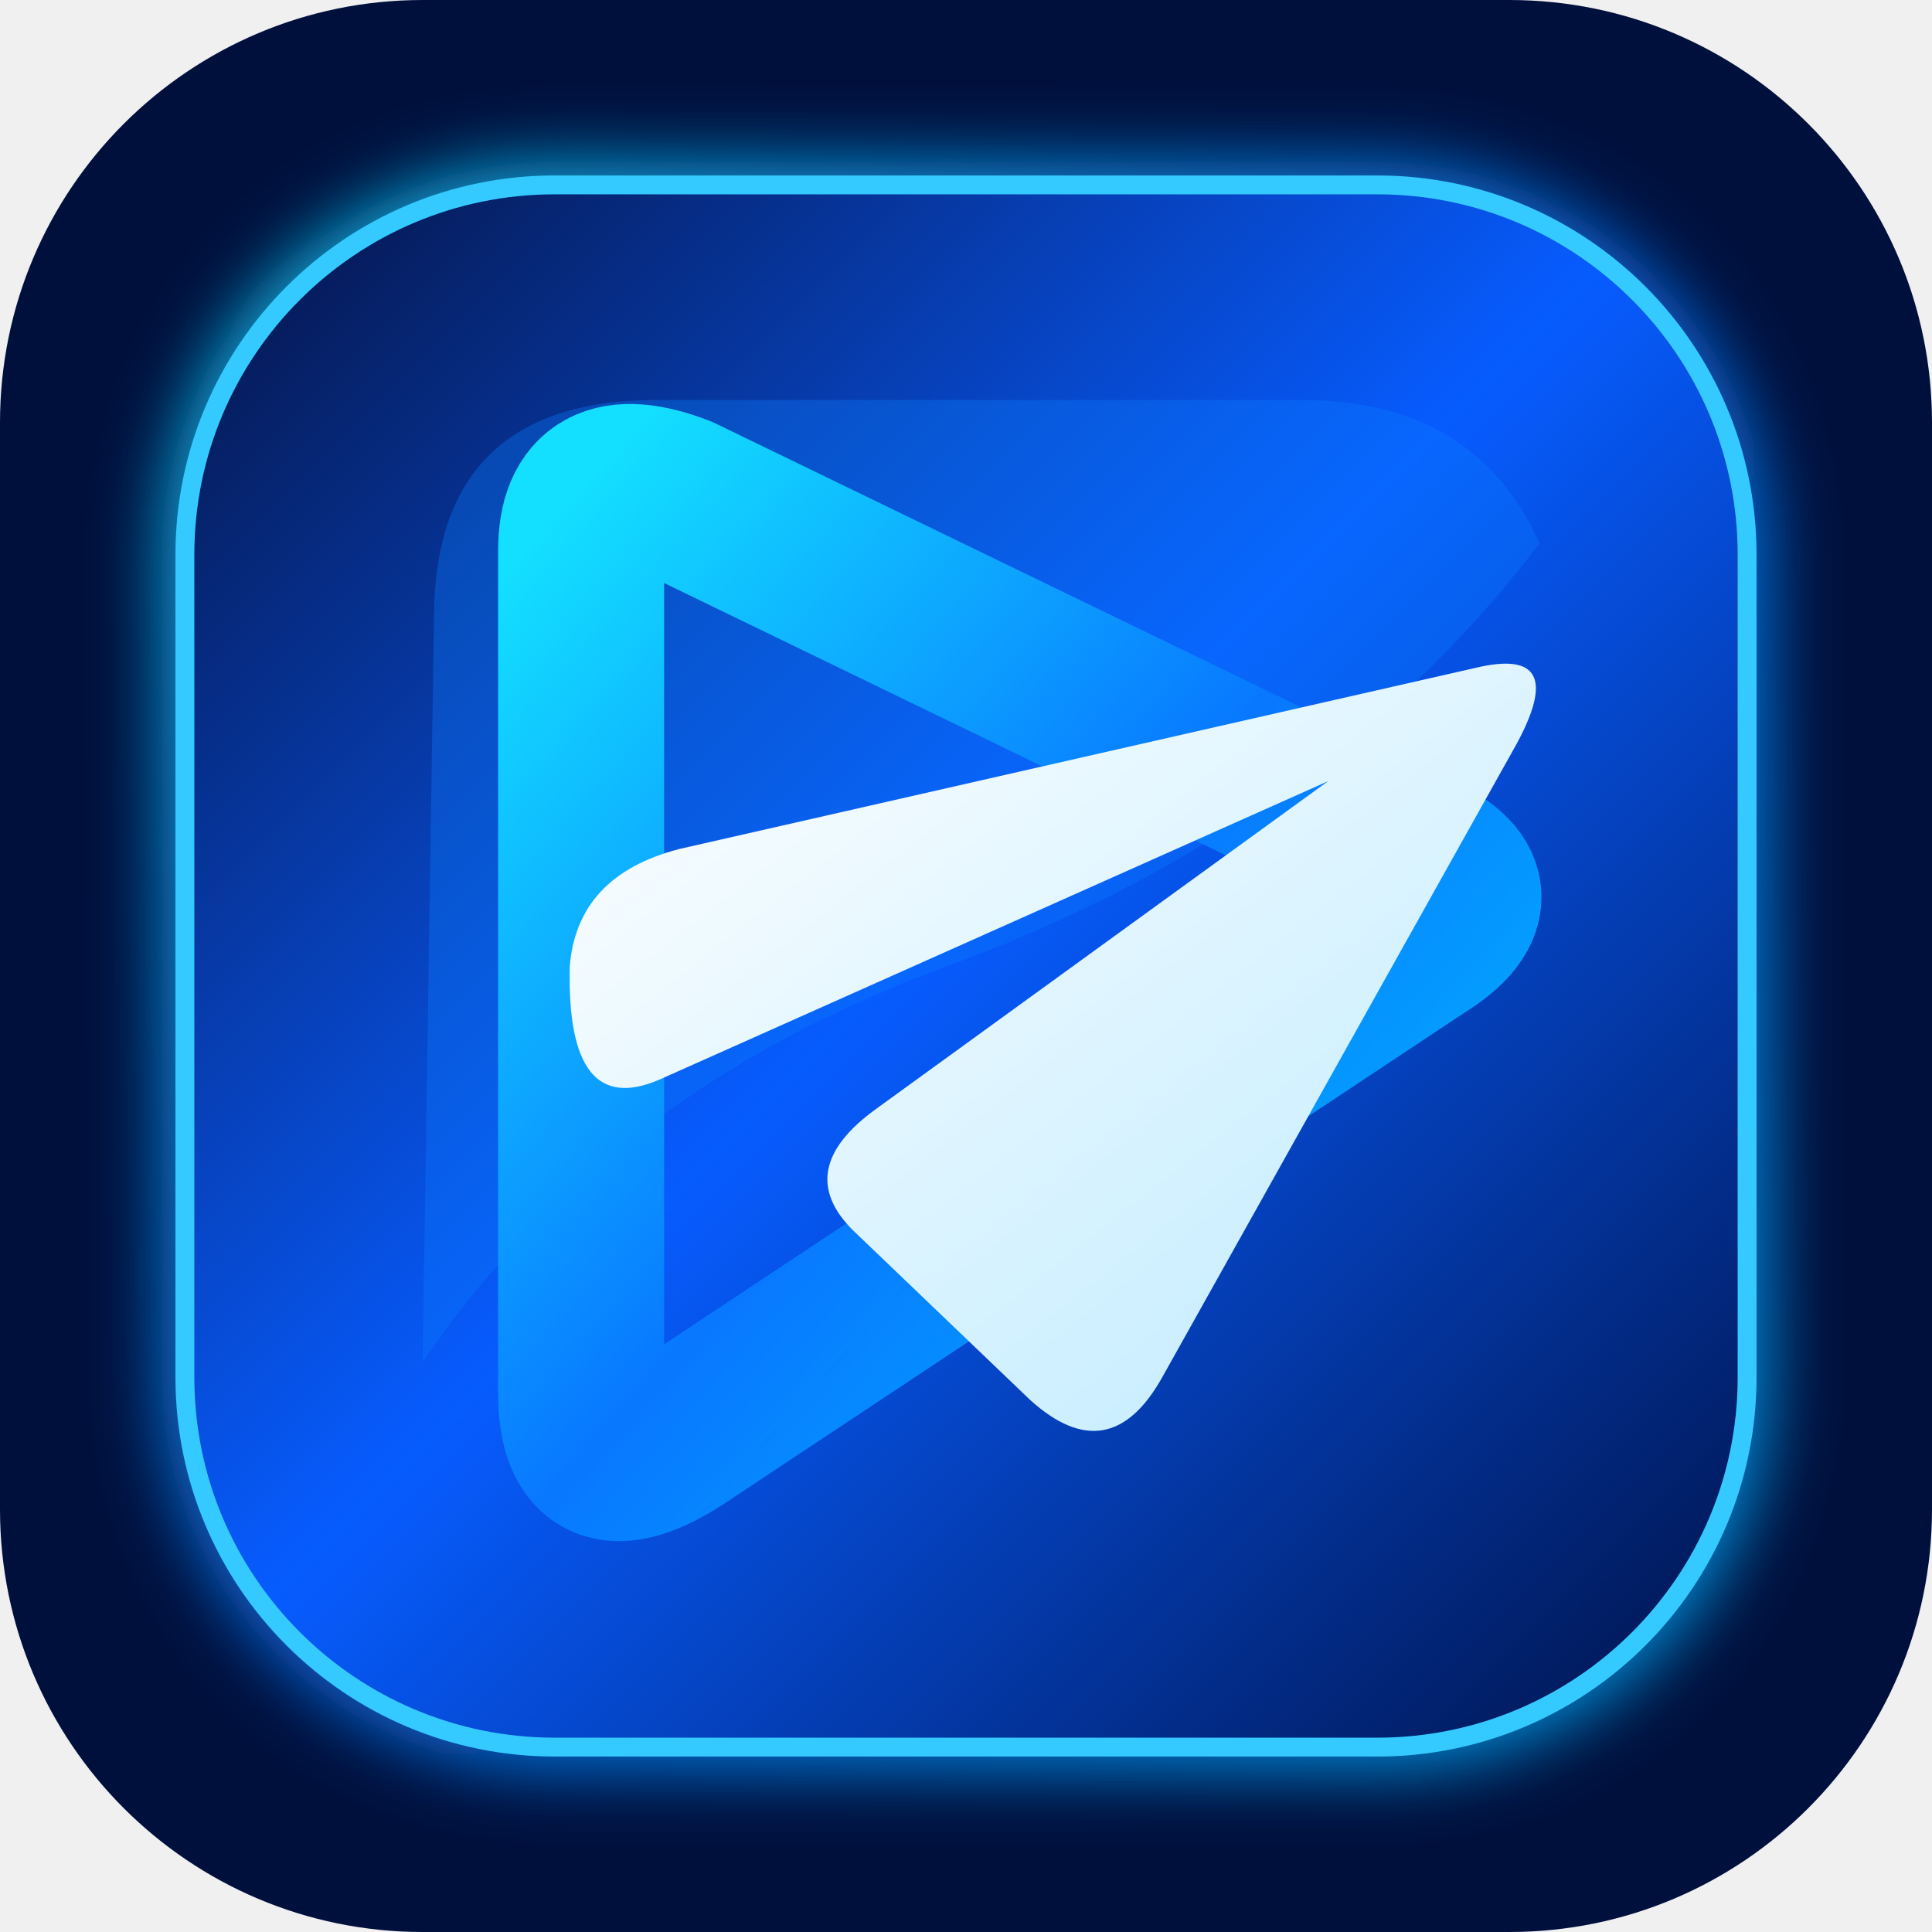
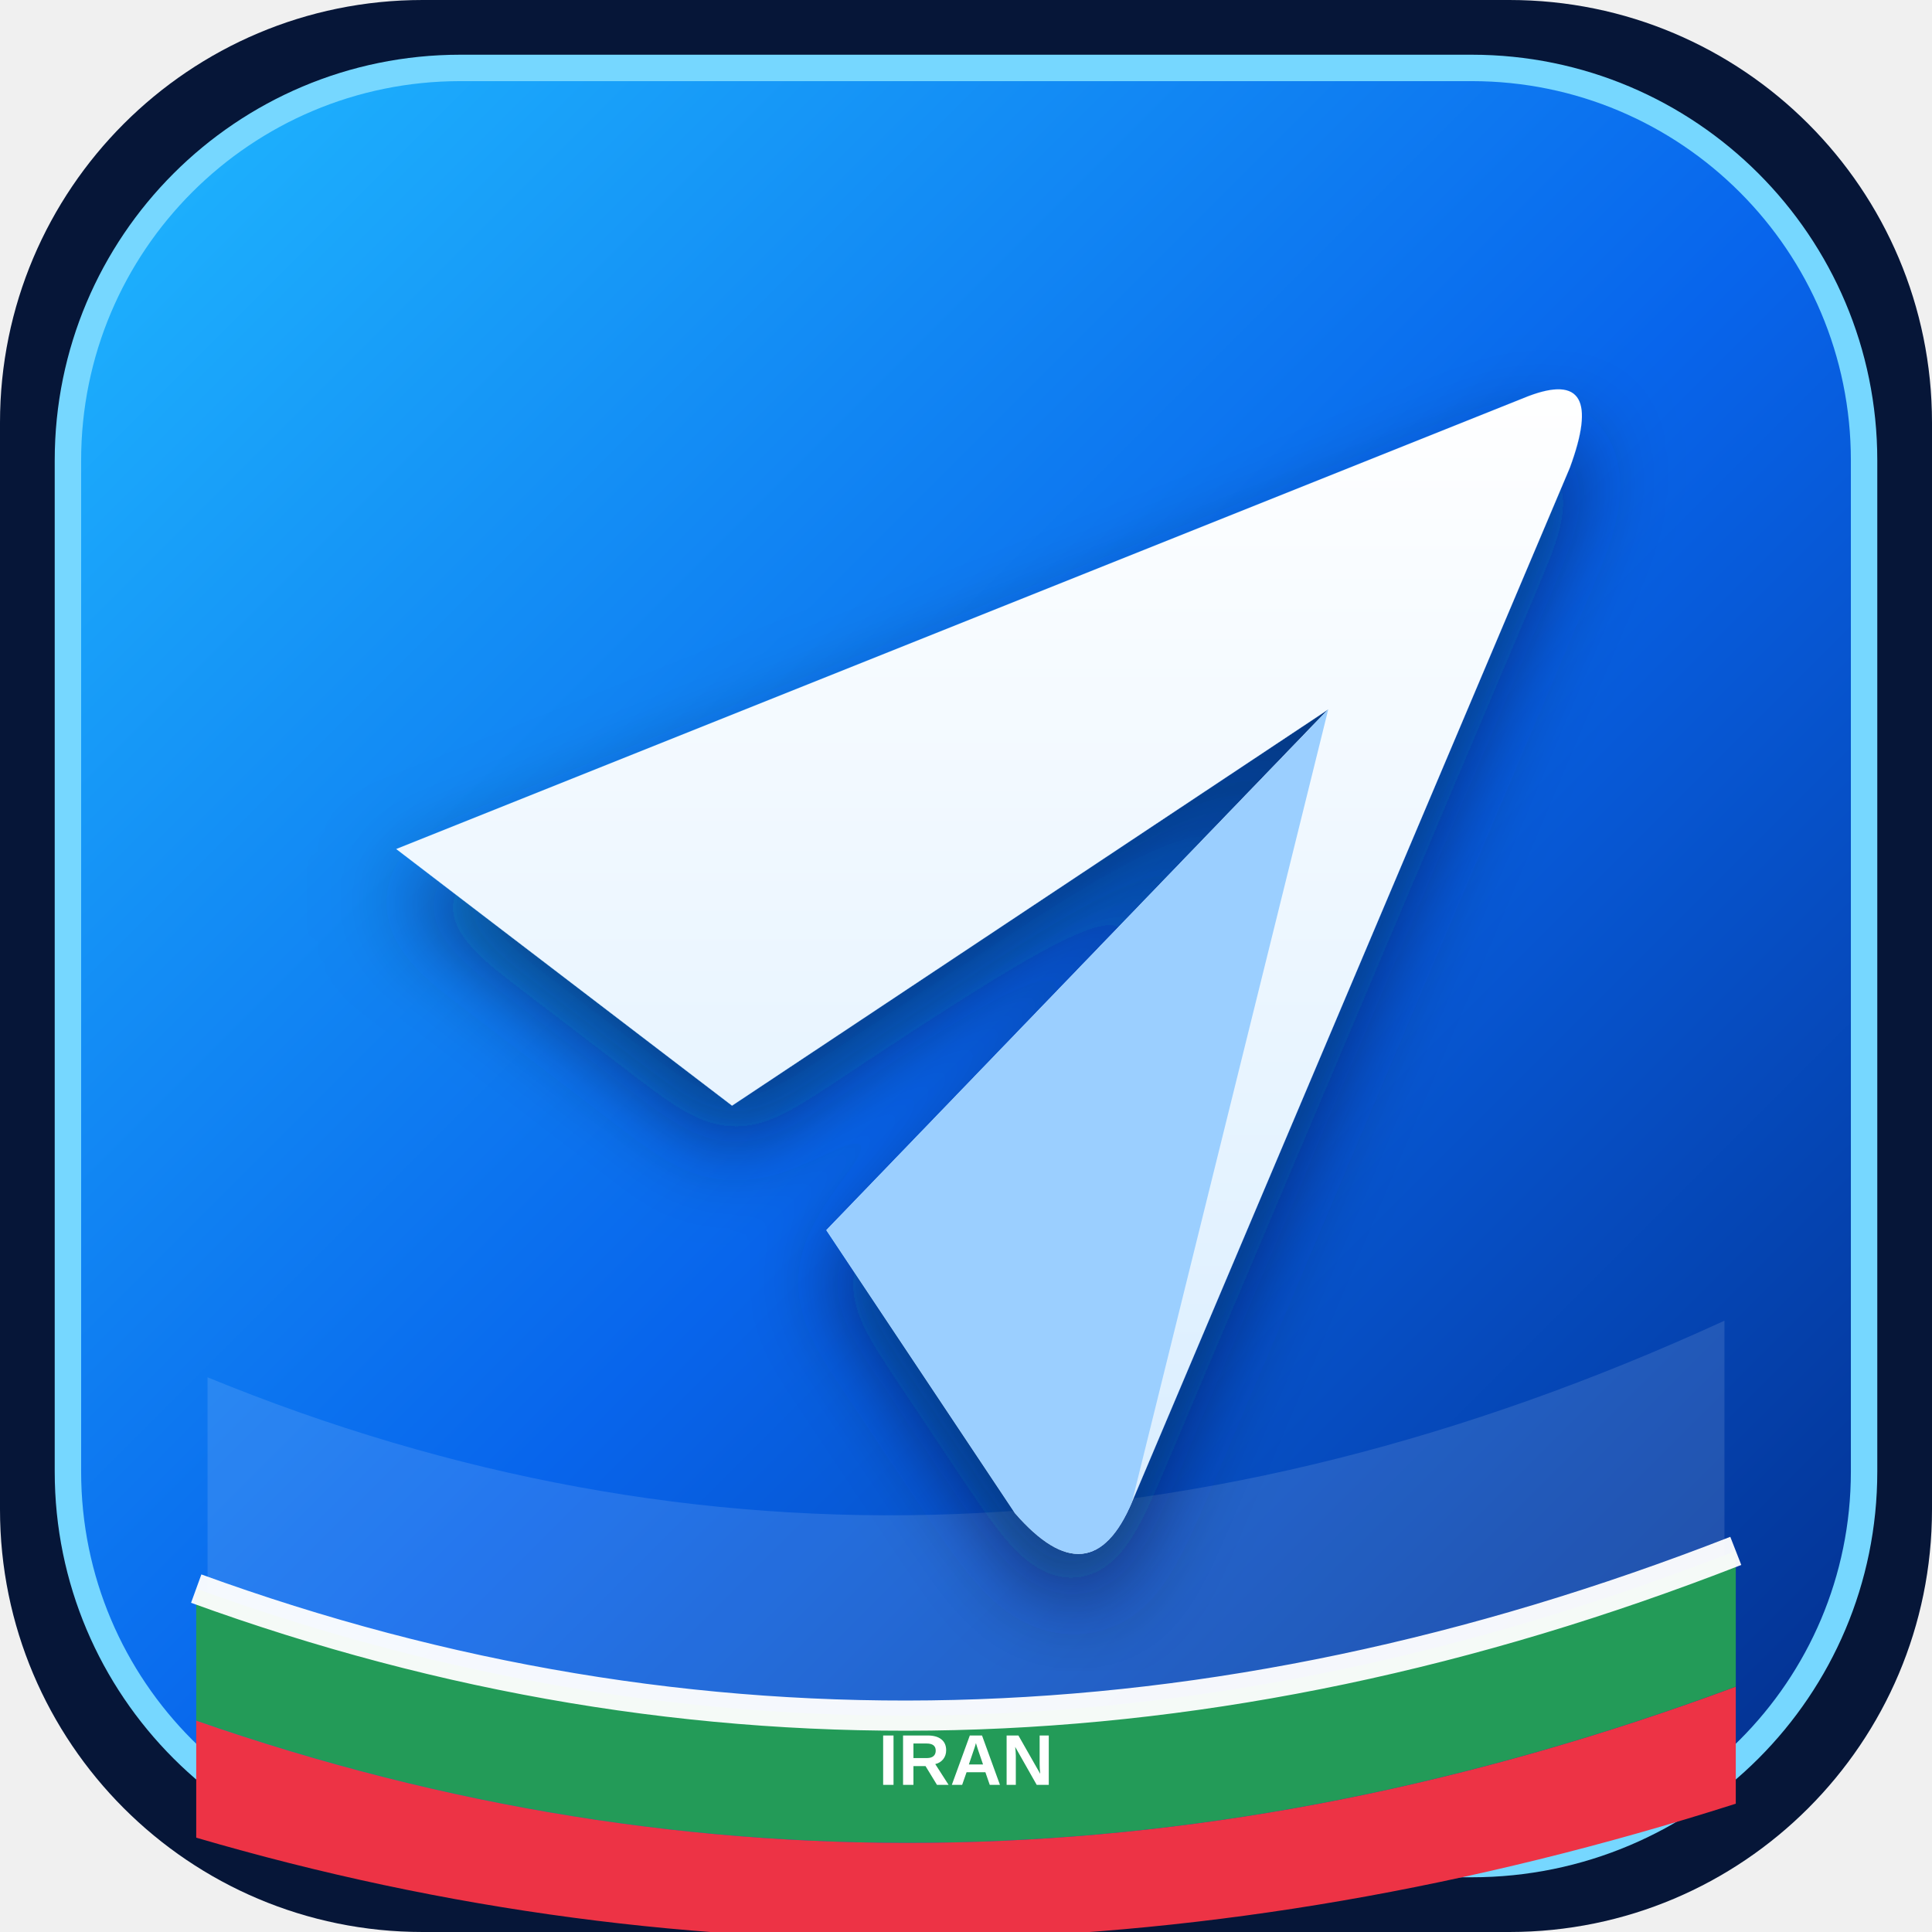
<svg xmlns="http://www.w3.org/2000/svg" width="512" height="512" viewBox="0 0 512 512">
  <defs>
-     <linearGradient id="bg" x1="0" y1="0" x2="1" y2="1">
-       <stop stop-color="#06113f" />
-       <stop offset=".48" stop-color="#075cff" />
-       <stop offset="1" stop-color="#001044" />
+     <linearGradient id="b" x1="0" y1="0" x2="1" y2="1">
+       <stop stop-color="#20baff" />
+       <stop offset=".52" stop-color="#0865ec" />
+       <stop offset="1" stop-color="#032c87" />
    </linearGradient>
-     <linearGradient id="edge" x1="0" y1="0" x2="1" y2="1">
-       <stop stop-color="#13dfff" />
-       <stop offset=".5" stop-color="#0878ff" />
-       <stop offset="1" stop-color="#00b8ff" />
+     <linearGradient id="p" x1="0" y1="0" x2="0" y2="1">
+       <stop stop-color="#fff" />
+       <stop offset="1" stop-color="#d8edff" />
    </linearGradient>
-     <linearGradient id="plane" x1="0" y1="0" x2="1" y2="1">
-       <stop stop-color="#fff" />
-       <stop offset="1" stop-color="#bdeaff" />
-     </linearGradient>
-     <filter id="glow">
-       <feGaussianBlur stdDeviation="9" />
+     <filter id="s">
+       <feDropShadow dx="0" dy="12" stdDeviation="12" flood-color="#00102e" flood-opacity=".55" />
    </filter>
  </defs>
-   <rect width="512" height="512" rx="112" fill="#00103d" />
-   <rect x="43" y="43" width="426" height="426" rx="104" fill="url(#edge)" filter="url(#glow)" opacity=".8" />
-   <rect x="49" y="49" width="414" height="414" rx="98" fill="url(#bg)" stroke="#35caff" stroke-width="5" />
-   <path d="M115 164 Q115 106 174 106 H345 Q391 106 408 144 Q350 220 251 256 Q161 289 112 361Z" fill="#087cff" opacity=".35" />
-   <path d="M154 146 Q154 122 180 132 L376 227 Q397 237 376 250 L180 380 Q154 397 154 369Z" fill="none" stroke="url(#edge)" stroke-width="44" stroke-linejoin="round" />
-   <path d="M151 256 Q153 232 180 225 L391 177 Q416 171 402 197 L308 365 Q294 390 273 371 L226 326 Q210 310 232 294 L352 207 L175 286 Q150 297 151 256Z" fill="url(#plane)" />
+   <rect width="512" height="512" rx="112" fill="#061638" />
+   <rect x="18" y="18" width="476" height="476" rx="104" fill="url(#b)" stroke="#76d7ff" stroke-width="7" />
+   <path d="M55 365 Q250 445 457 350 L457 420 Q250 510 55 425Z" fill="#fff" opacity=".12" />
+   <g filter="url(#s)">
+     <path d="M105 225 L405 105 Q426 97 416 124 L300 398 Q289 424 269 401 L219 326 L352 188 L194 293Z" fill="url(#p)" />
+     <path d="M219 326 L269 401 Q289 424 300 398 L352 188Z" fill="#9bcfff" />
+   </g>
+   <path d="M52 421 Q250 493 460 411 L460 447 Q250 525 52 456Z" fill="#239b58" />
+   <path d="M52 456 Q250 525 460 447 L460 478 Q250 545 52 487Z" fill="#ed3345" />
+   <path d="M52 421 Q250 493 460 411" fill="none" stroke="#fff" stroke-width="8" opacity=".95" />
+   <text x="256" y="473" text-anchor="middle" fill="#fff" font-size="19" font-family="Arial,sans-serif" font-weight="bold">IRAN</text>
</svg>
